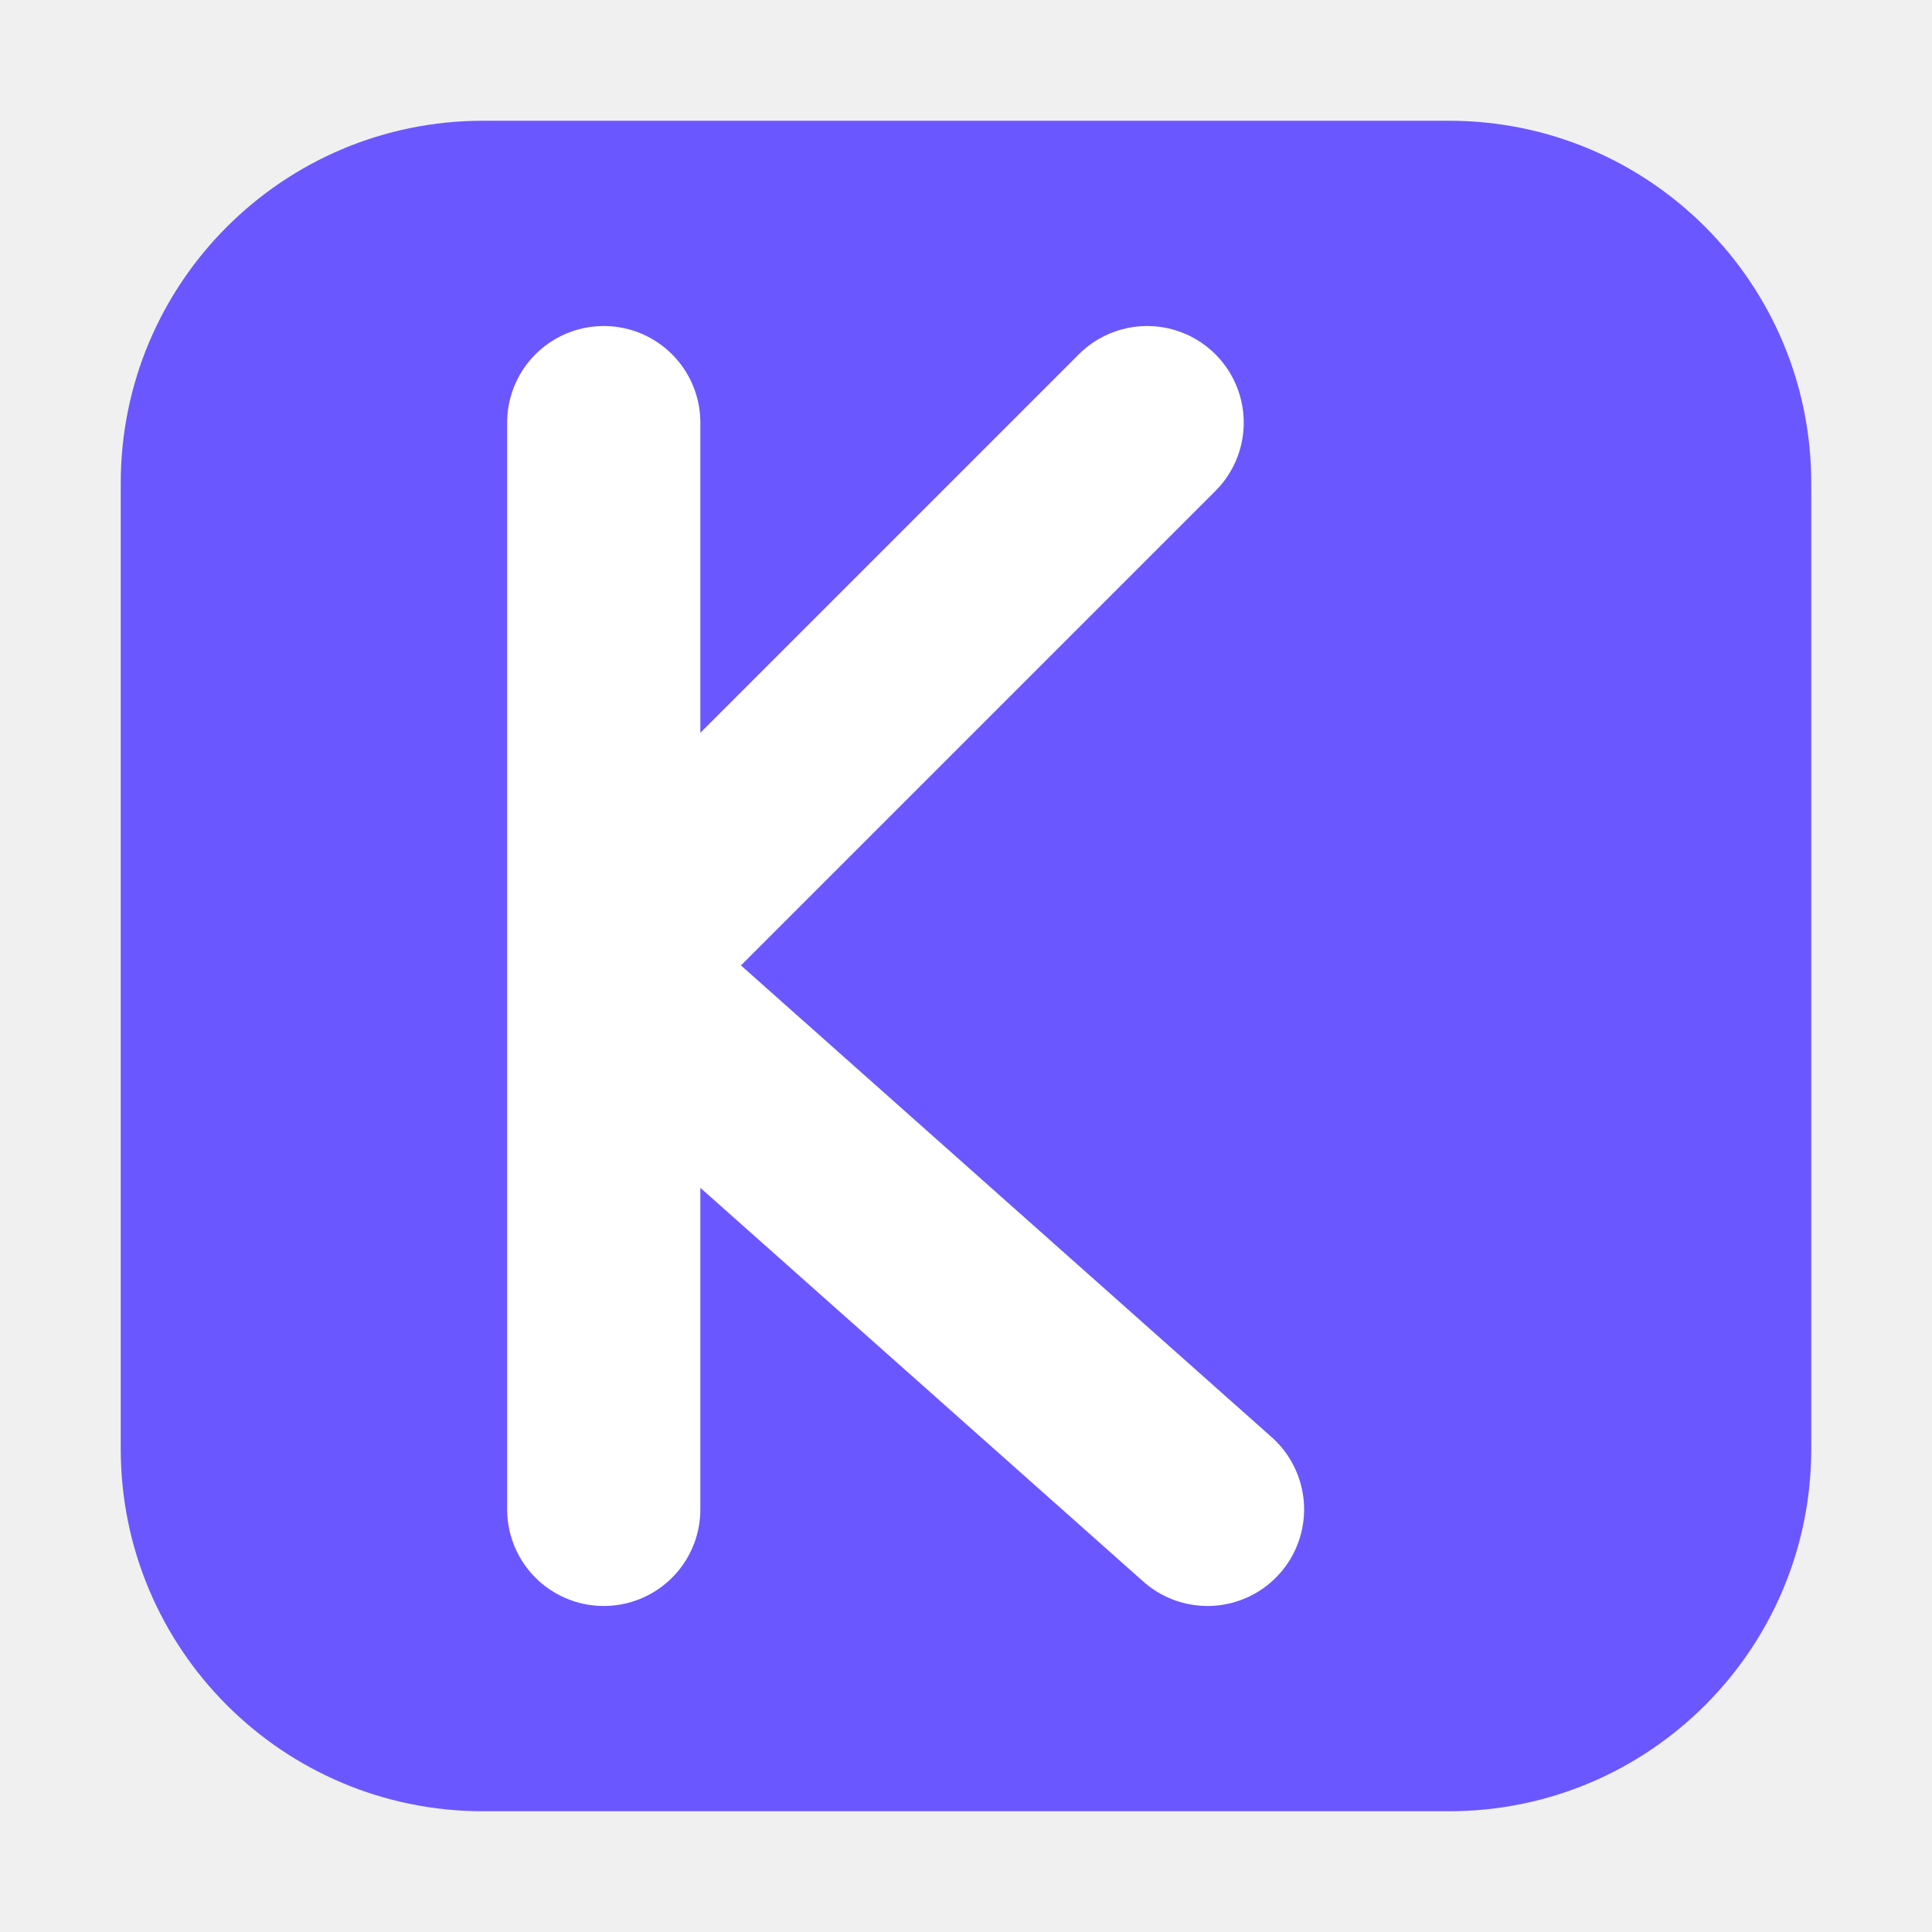
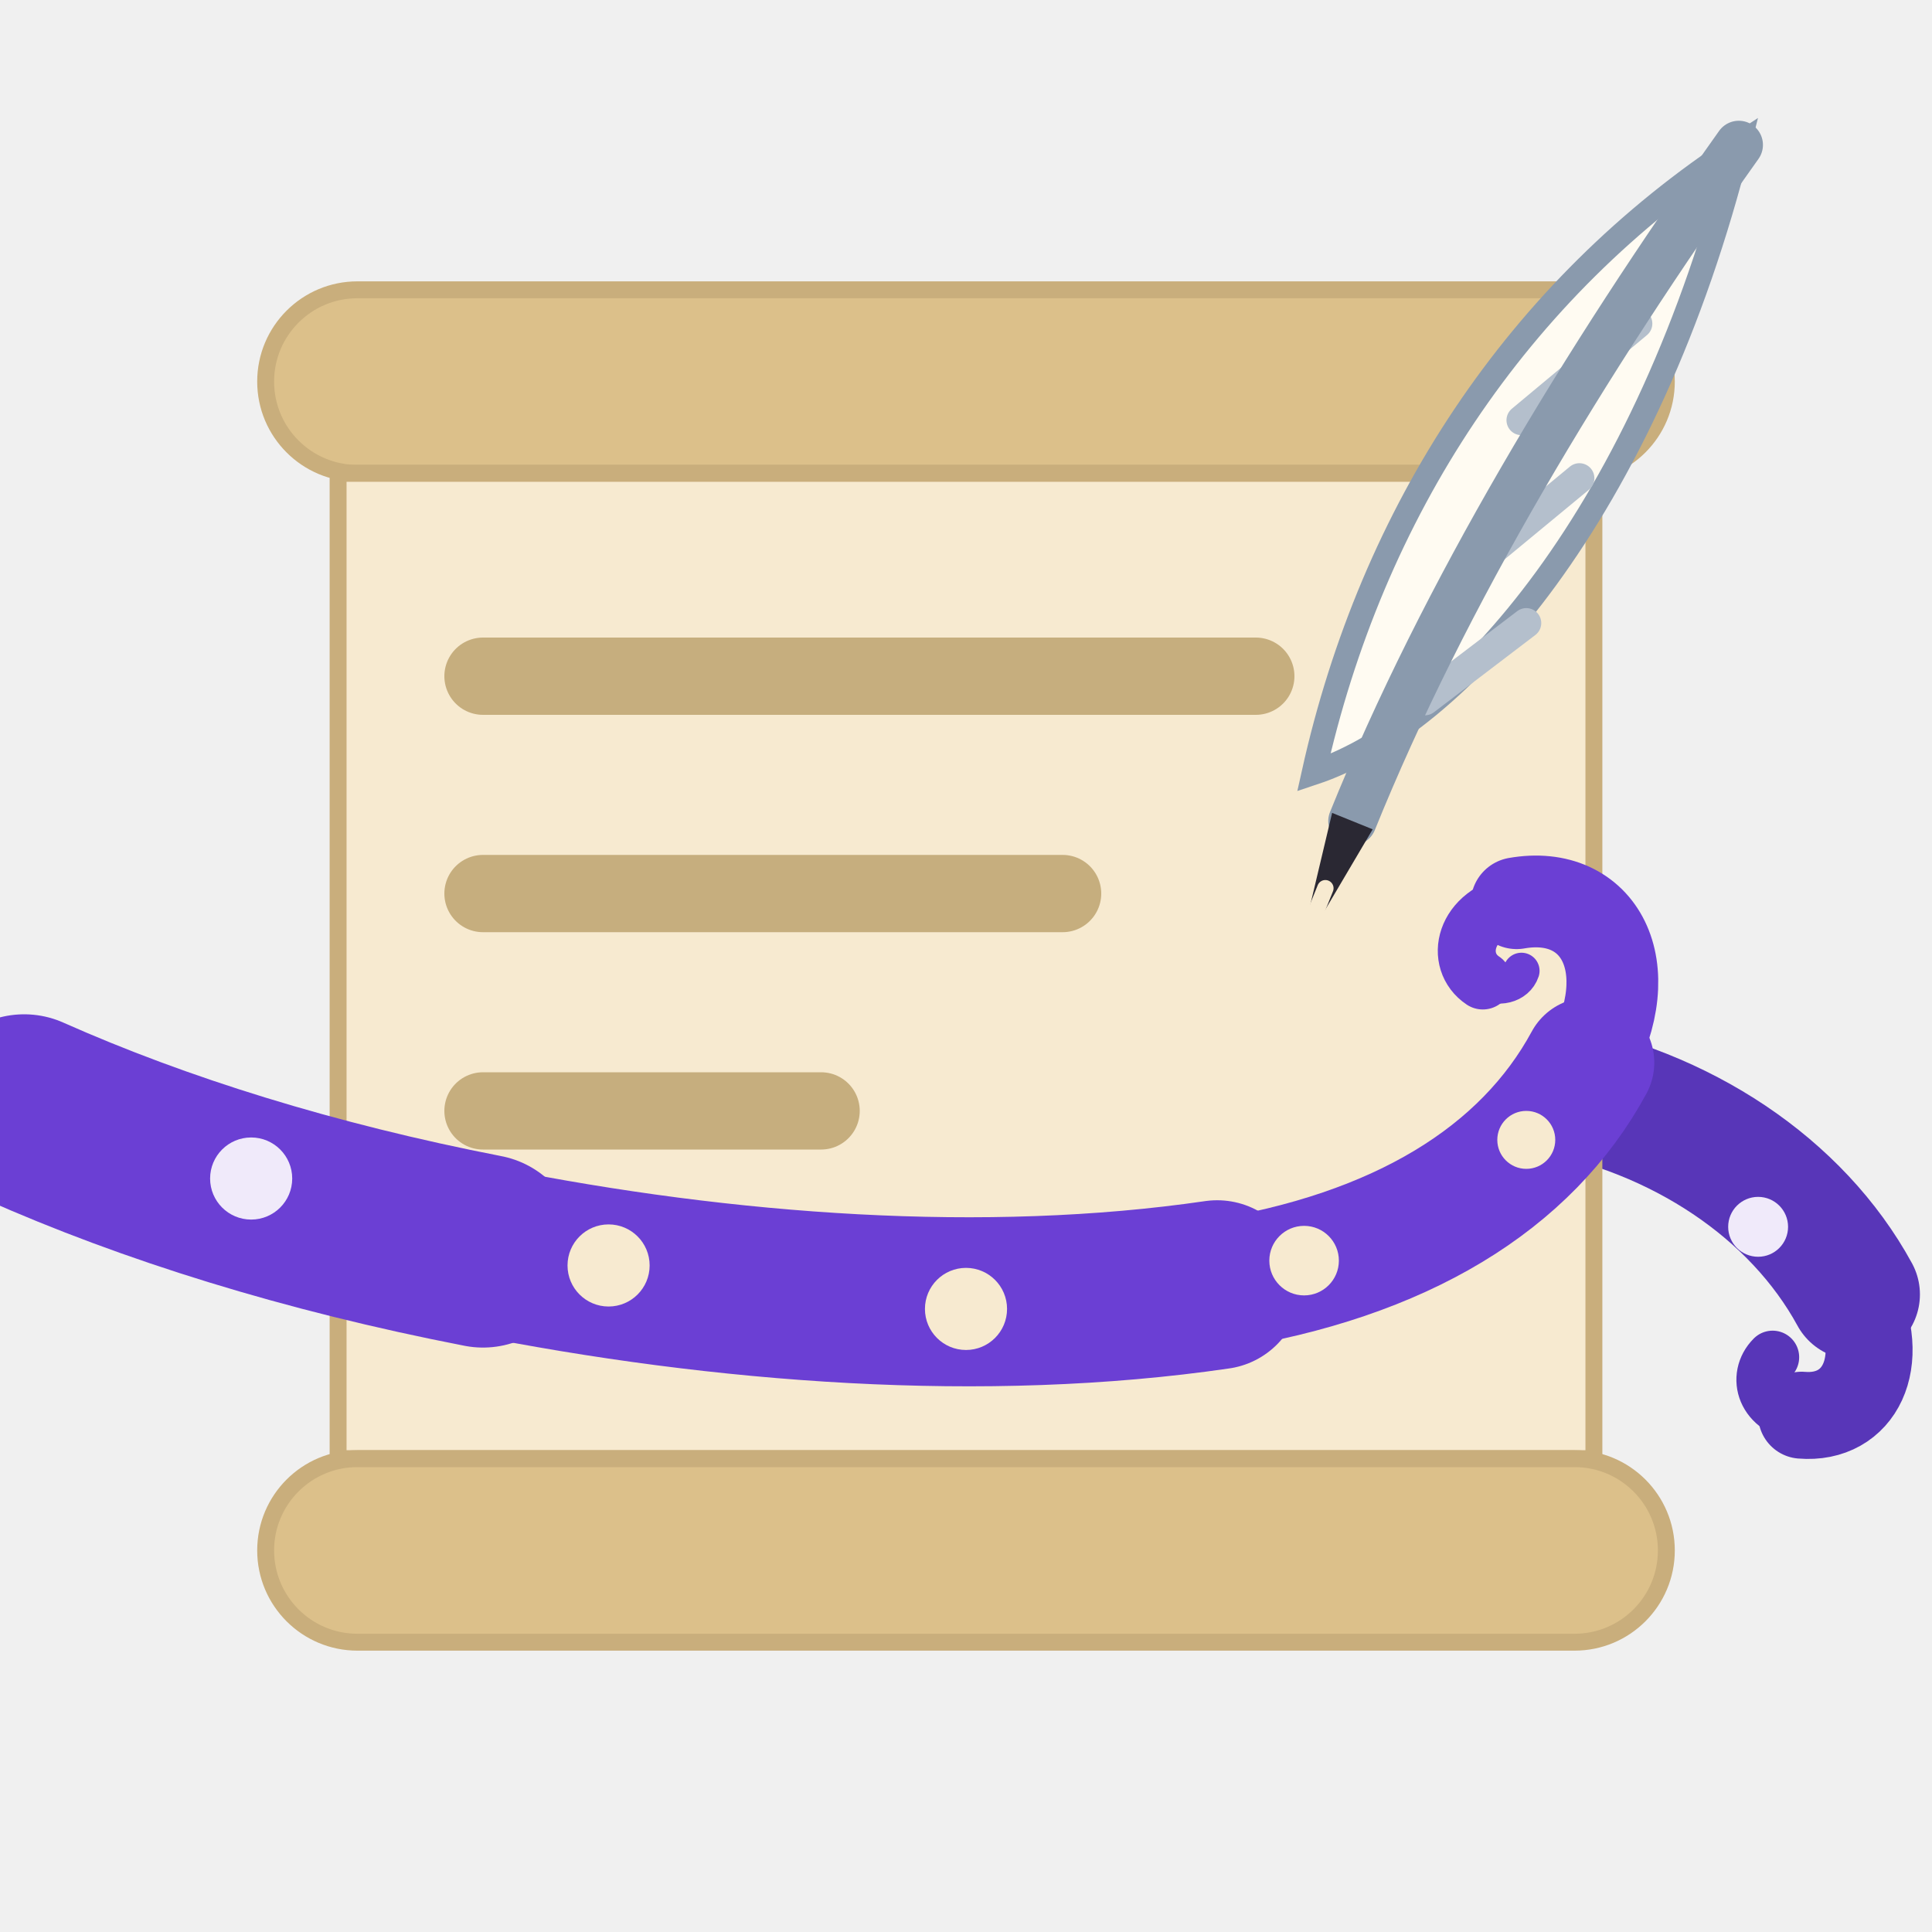
- <svg xmlns="http://www.w3.org/2000/svg" width="16" height="16" viewBox="0 0 16 16">
-   <rect x="1" y="1" width="14" height="14" rx="3" fill="#6B57FF" />
-   <path d="M5 3.5v9M5 8l4.5-4.5M5.5 8.5l4.5 4" stroke="#FFFFFF" stroke-width="1.6" stroke-linecap="round" fill="none" />
+ <svg xmlns="http://www.w3.org/2000/svg" width="16" height="16" viewBox="0 0 40 40">
+   <g fill="none" stroke="#5836B8" stroke-linecap="round">
+     <path d="M32 22.5C34.8 23 37.2 24.6 38.4 26.8" stroke-width="2.7" />
+     <path d="M38.4 26.8C39.1 28.2 38.5 29.4 37.3 29.3" stroke-width="1.8" />
+     <path d="M37.3 29.3C36.5 29.2 36.3 28.5 36.7 28.1" stroke-width="1.1" />
+   </g>
+   <rect x="5.5" y="6" width="29" height="3.8" rx="1.9" fill="#DCC08A" stroke="#C9AE7C" stroke-width=".35" />
+   <rect x="7" y="9.8" width="26" height="20.4" fill="#F7EAD0" stroke="#C9AE7C" stroke-width=".35" />
+   <rect x="5.5" y="30.2" width="29" height="3.8" rx="1.9" fill="#DCC08A" stroke="#C9AE7C" stroke-width=".35" />
+   <path d="M10 14h16M10 18.5h12M10 23h7" stroke="#C6AE7E" stroke-width="1.6" stroke-linecap="round" />
+   <g fill="none" stroke="#6B3FD4" stroke-linecap="round">
+     <path d="M0.5 23C3.2 24.2 6.4 25.2 10 25.9" stroke-width="4" />
+     <path d="M10 25.9C15 26.9 20.4 27.3 25.2 26.6" stroke-width="3.5" />
+     <path d="M25.2 26.6C29 26 31.6 24.4 32.9 22" stroke-width="2.7" />
+     <path d="M32.9 22C34 20 33.1 18.4 31.4 18.7" stroke-width="1.9" />
+     <path d="M31.4 18.7C30.3 18.9 30.1 19.9 30.7 20.3" stroke-width="1.2" />
+     <path d="M30.7 20.3C31 20.5 31.4 20.4 31.5 20.1" stroke-width="0.75" />
+   </g>
+   <circle cx="5.2" cy="24.4" r=".85" fill="#F0EAFA" />
+   <circle cx="12.6" cy="26.2" r=".85" fill="#F7EAD0" />
+   <circle cx="20" cy="27.1" r=".85" fill="#F7EAD0" />
+   <circle cx="27" cy="26.1" r=".72" fill="#F7EAD0" />
+   <circle cx="31.6" cy="23.6" r=".6" fill="#F7EAD0" />
+   <circle cx="36.4" cy="25.4" r=".62" fill="#F0EAFA" />
+   <path d="M36 3C31.4 6 28.4 10.6 27.2 16C30.2 15 34.1 10.6 36 3Z" fill="#FFFBF2" stroke="#8A9AAD" stroke-width=".5" />
+   <path d="M33.9 6.7L31.5 8.7M32.7 9.9L30.4 11.8M31.6 12.9L29.5 14.5" stroke="#B4BFCC" stroke-width=".62" stroke-linecap="round" />
+   <path d="M36 3C32.8 7.5 29.9 12.3 28 17" stroke="#8A9AAD" stroke-width="1" fill="none" stroke-linecap="round" />
+   <path d="M28.42 17.17L27.58 16.83L26.88 19.78Z" fill="#2A2833" />
+   <path d="M26.88 19.78L27.44 18.39" stroke="#F7EAD0" stroke-width=".34" stroke-linecap="round" />
</svg>
